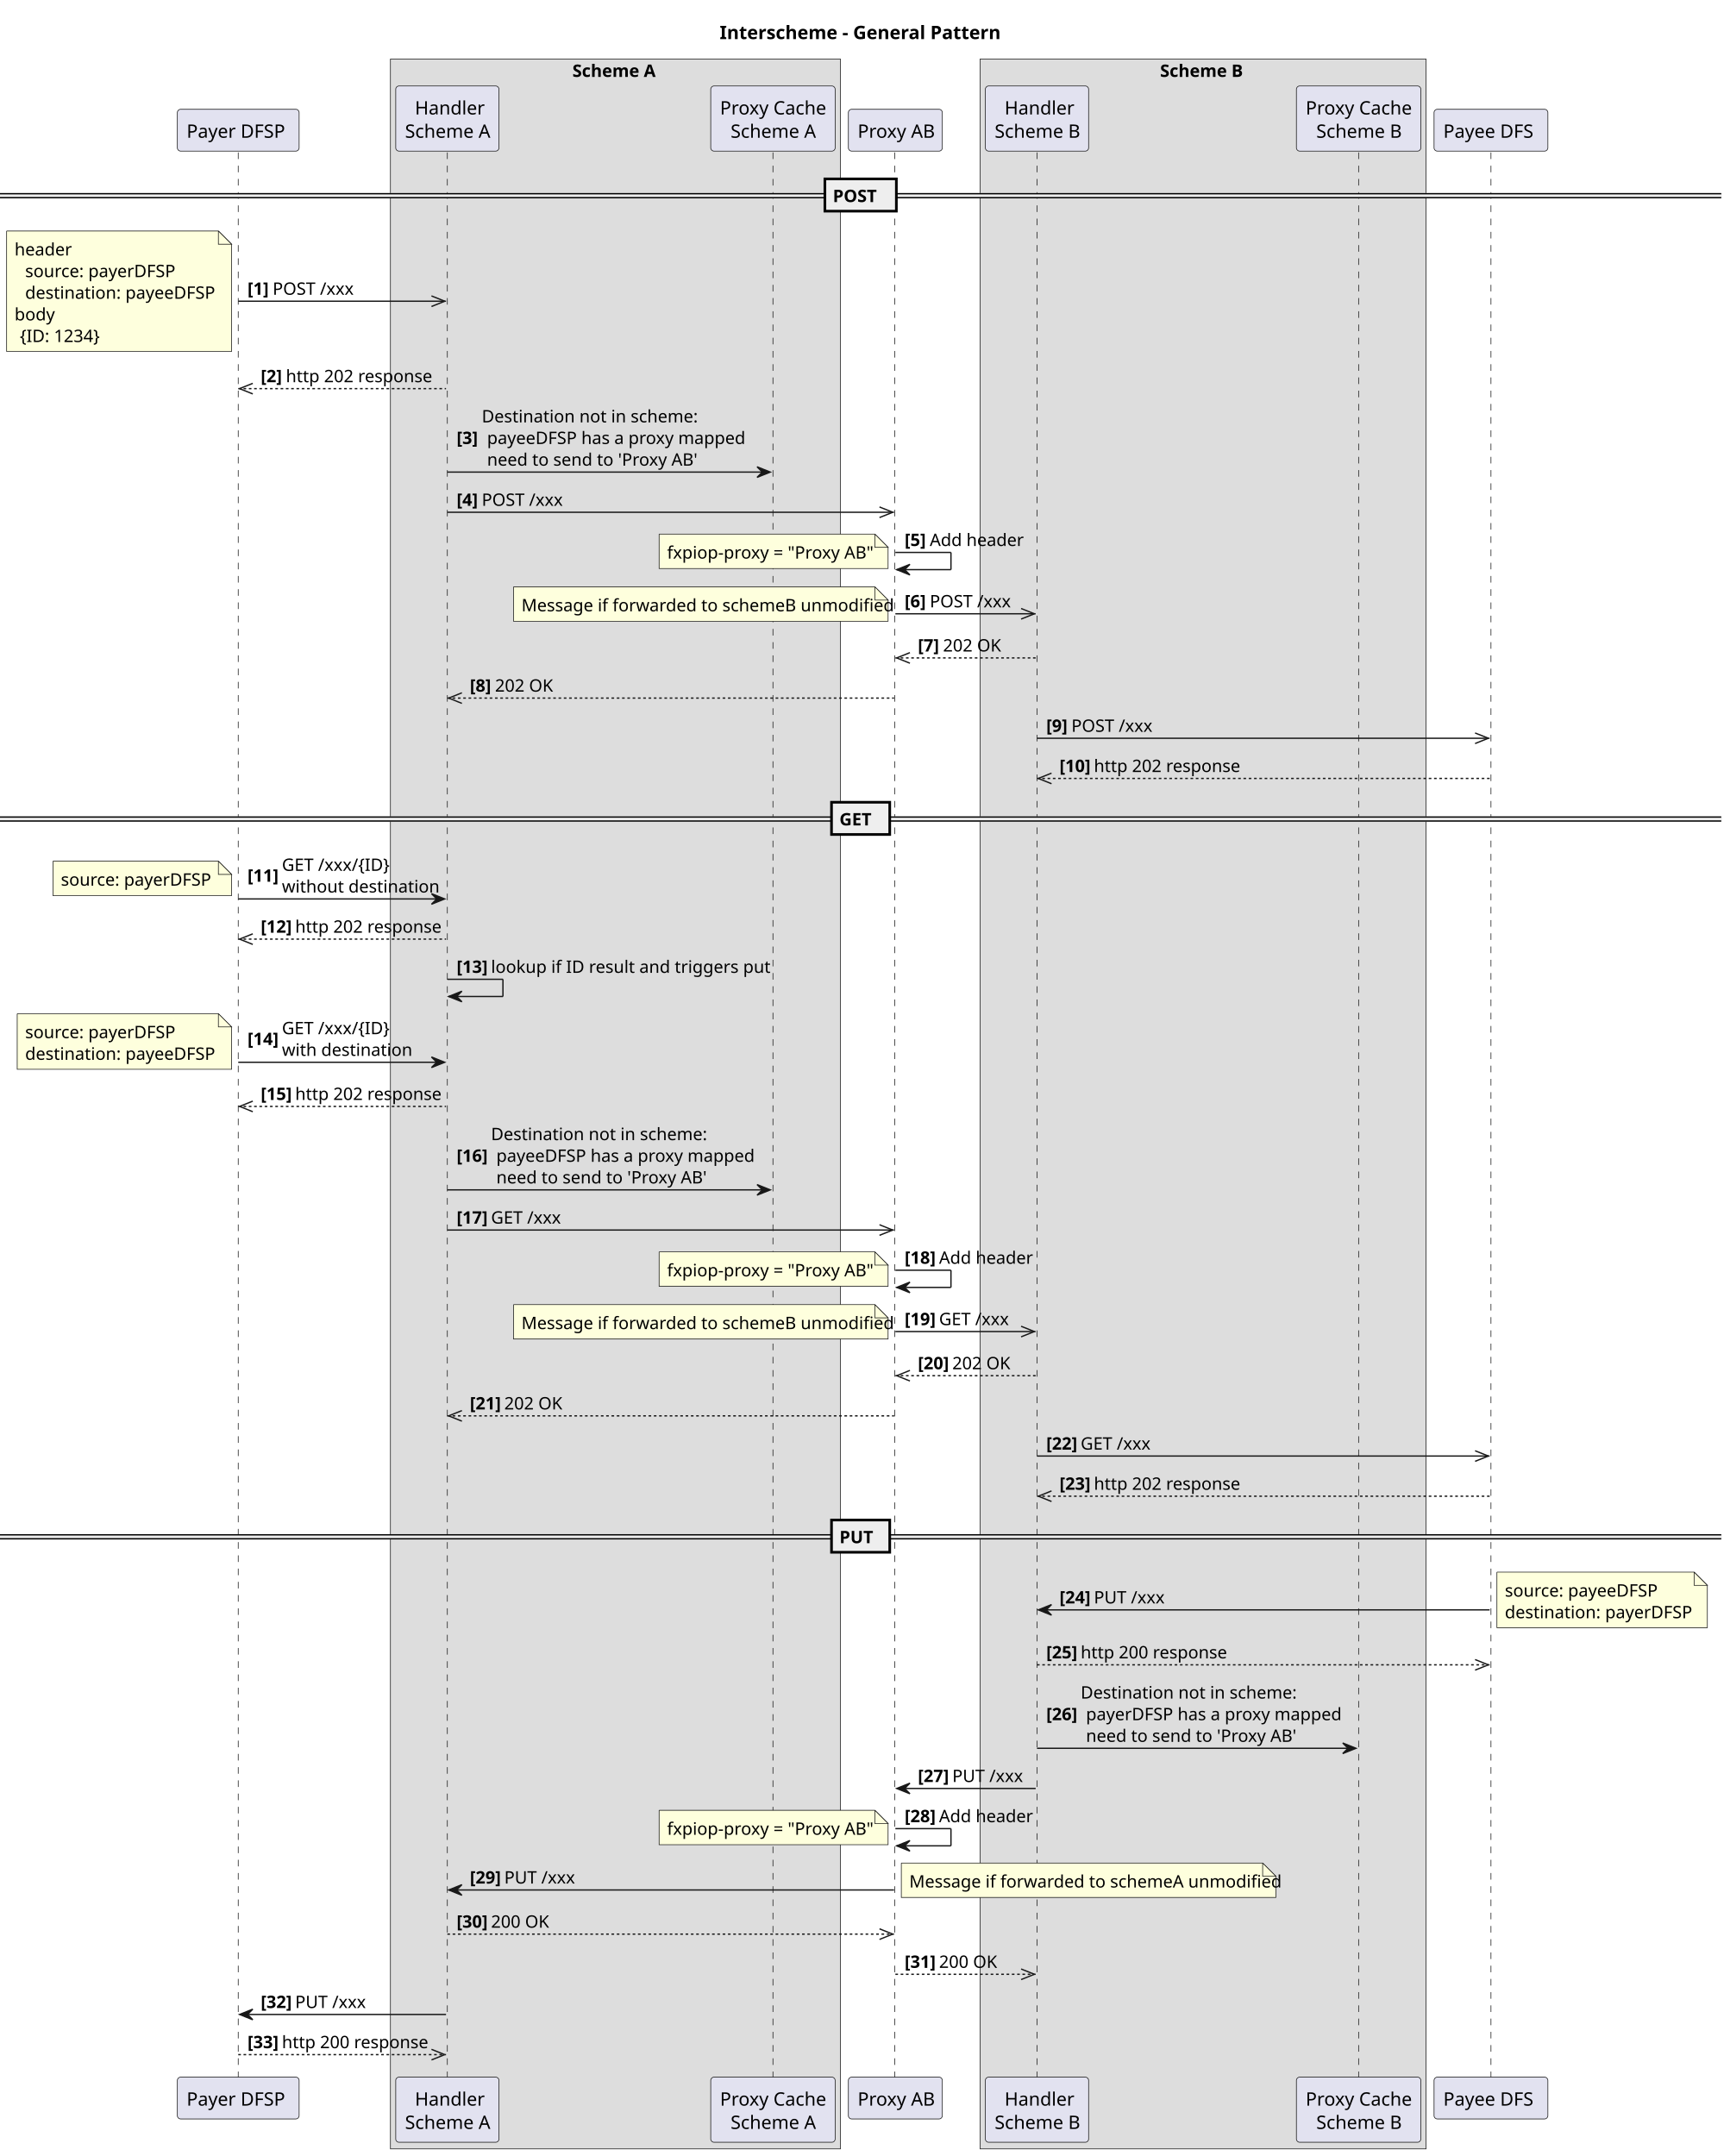
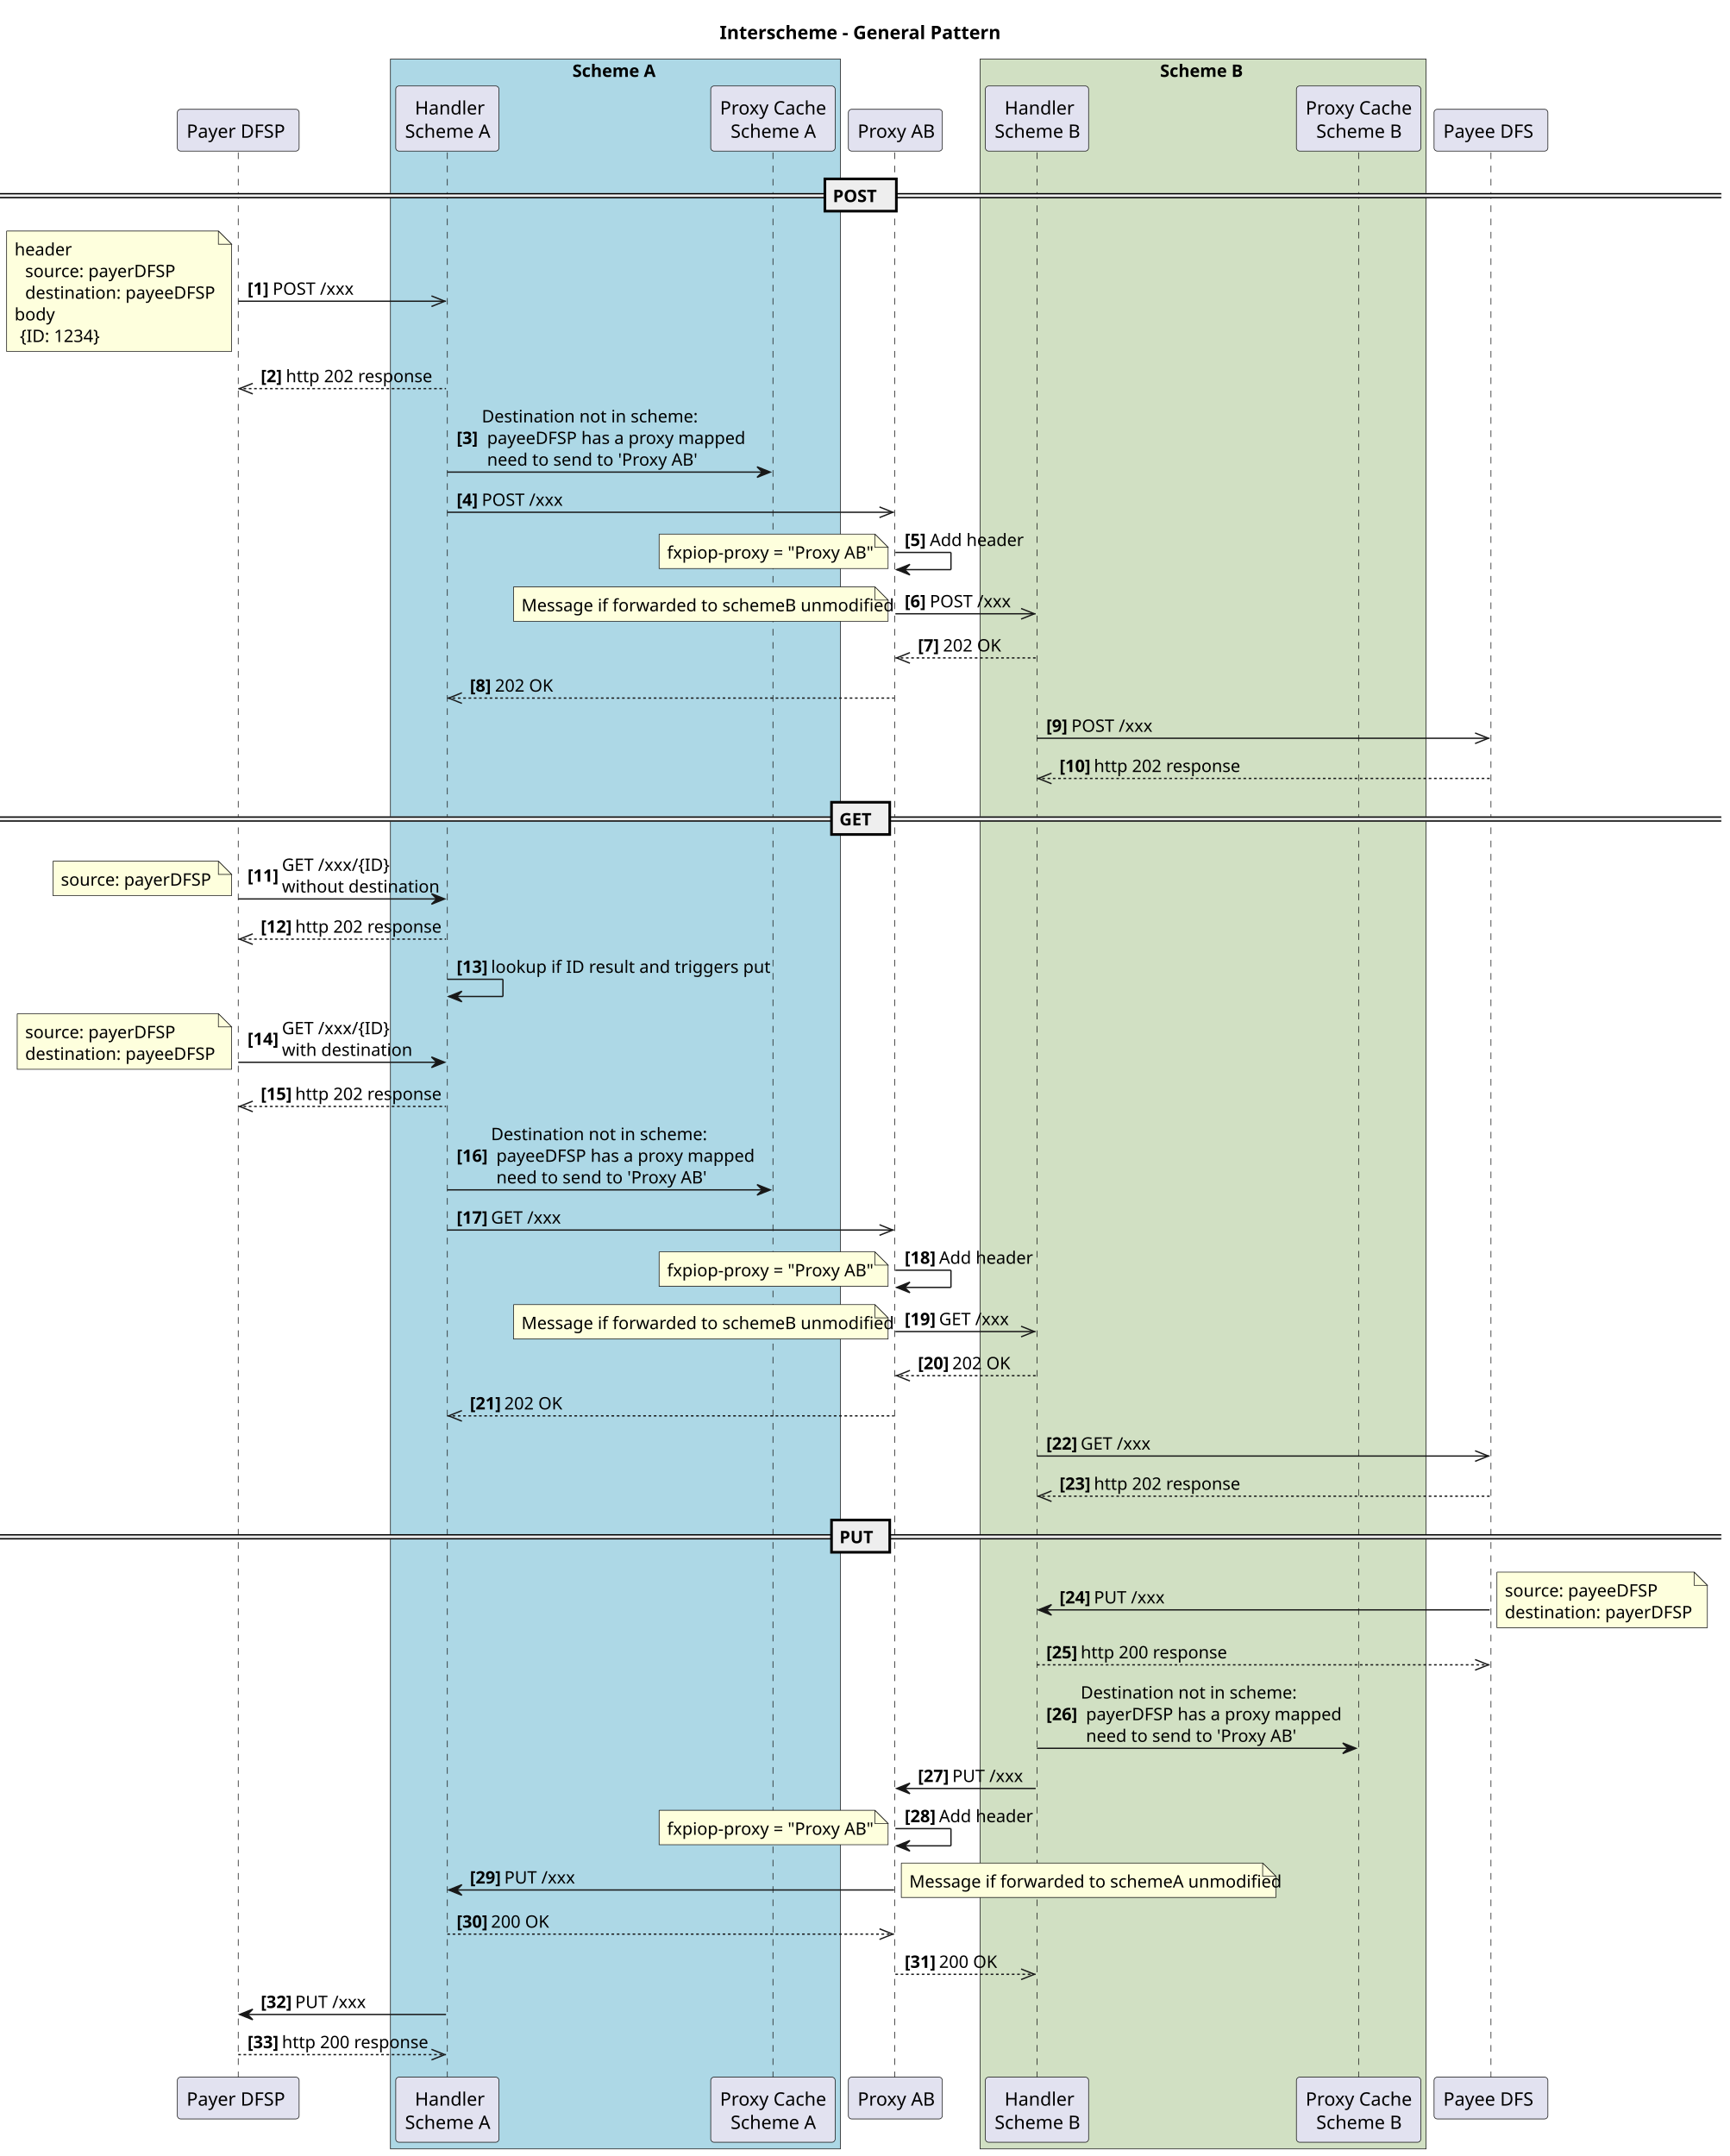
<svg xmlns="http://www.w3.org/2000/svg" contentStyleType="text/css" height="1629px" preserveAspectRatio="none" style="width:1307px;height:1629px;background:#FFFFFF;" version="1.1" viewBox="0 0 1307 1629" width="1307px" zoomAndPan="magnify">
  <defs />
  <g>
    <text fill="#000000" font-family="sans-serif" font-size="14" font-weight="bold" lengthAdjust="spacing" textLength="212" x="543.75" y="29.533">Interscheme - General Pattern</text>
-     <rect fill="#DDDDDD" height="1579.016" style="stroke:#181818;stroke-width:0.5;" width="340" x="295" y="44.609" />
+     <rect fill="#ADD8E6" height="1579.016" style="stroke:#181818;stroke-width:0.5;" width="340" x="295" y="44.609" />
    <text fill="#000000" font-family="sans-serif" font-size="13" font-weight="bold" lengthAdjust="spacing" textLength="65" x="432.5" y="58.105">Scheme A</text>
-     <rect fill="#DDDDDD" height="1579.016" style="stroke:#181818;stroke-width:0.5;" width="337" x="740.5" y="44.609" />
+     <rect fill="#D1E0C3" height="1579.016" style="stroke:#181818;stroke-width:0.5;" width="337" x="740.5" y="44.609" />
    <text fill="#000000" font-family="sans-serif" font-size="13" font-weight="bold" lengthAdjust="spacing" textLength="65" x="876.5" y="58.105">Scheme B</text>
    <line style="stroke:#181818;stroke-width:0.5;stroke-dasharray:5.0,5.0;" x1="180" x2="180" y1="115.18" y2="1570.406" />
    <line style="stroke:#181818;stroke-width:0.5;stroke-dasharray:5.0,5.0;" x1="338" x2="338" y1="115.18" y2="1570.406" />
    <line style="stroke:#181818;stroke-width:0.5;stroke-dasharray:5.0,5.0;" x1="584" x2="584" y1="115.18" y2="1570.406" />
    <line style="stroke:#181818;stroke-width:0.5;stroke-dasharray:5.0,5.0;" x1="676" x2="676" y1="115.18" y2="1570.406" />
    <line style="stroke:#181818;stroke-width:0.5;stroke-dasharray:5.0,5.0;" x1="783.5" x2="783.5" y1="115.18" y2="1570.406" />
    <line style="stroke:#181818;stroke-width:0.5;stroke-dasharray:5.0,5.0;" x1="1026.5" x2="1026.5" y1="115.18" y2="1570.406" />
    <line style="stroke:#181818;stroke-width:0.5;stroke-dasharray:5.0,5.0;" x1="1126.5" x2="1126.5" y1="115.18" y2="1570.406" />
    <rect fill="#E2E2F0" height="31.609" rx="2.5" ry="2.5" style="stroke:#181818;stroke-width:0.5;" width="92" x="134" y="82.57" />
    <text fill="#000000" font-family="sans-serif" font-size="14" lengthAdjust="spacing" textLength="78" x="141" y="104.103">Payer DFSP</text>
    <rect fill="#E2E2F0" height="31.609" rx="2.5" ry="2.5" style="stroke:#181818;stroke-width:0.5;" width="92" x="134" y="1569.406" />
    <text fill="#000000" font-family="sans-serif" font-size="14" lengthAdjust="spacing" textLength="78" x="141" y="1590.939">Payer DFSP</text>
    <rect fill="#E2E2F0" height="49.219" rx="2.5" ry="2.5" style="stroke:#181818;stroke-width:0.5;" width="78" x="299" y="64.961" />
    <text fill="#000000" font-family="sans-serif" font-size="14" lengthAdjust="spacing" textLength="49" x="313.5" y="86.494">Handler</text>
    <text fill="#000000" font-family="sans-serif" font-size="14" lengthAdjust="spacing" textLength="64" x="306" y="104.103">Scheme A</text>
    <rect fill="#E2E2F0" height="49.219" rx="2.5" ry="2.5" style="stroke:#181818;stroke-width:0.5;" width="78" x="299" y="1569.406" />
    <text fill="#000000" font-family="sans-serif" font-size="14" lengthAdjust="spacing" textLength="49" x="313.5" y="1590.939">Handler</text>
    <text fill="#000000" font-family="sans-serif" font-size="14" lengthAdjust="spacing" textLength="64" x="306" y="1608.549">Scheme A</text>
    <rect fill="#E2E2F0" height="49.219" rx="2.5" ry="2.5" style="stroke:#181818;stroke-width:0.5;" width="94" x="537" y="64.961" />
    <text fill="#000000" font-family="sans-serif" font-size="14" lengthAdjust="spacing" textLength="80" x="544" y="86.494">Proxy Cache</text>
    <text fill="#000000" font-family="sans-serif" font-size="14" lengthAdjust="spacing" textLength="64" x="552" y="104.103">Scheme A</text>
    <rect fill="#E2E2F0" height="49.219" rx="2.5" ry="2.5" style="stroke:#181818;stroke-width:0.5;" width="94" x="537" y="1569.406" />
    <text fill="#000000" font-family="sans-serif" font-size="14" lengthAdjust="spacing" textLength="80" x="544" y="1590.939">Proxy Cache</text>
    <text fill="#000000" font-family="sans-serif" font-size="14" lengthAdjust="spacing" textLength="64" x="552" y="1608.549">Scheme A</text>
    <rect fill="#E2E2F0" height="31.609" rx="2.5" ry="2.5" style="stroke:#181818;stroke-width:0.5;" width="71" x="641" y="82.57" />
    <text fill="#000000" font-family="sans-serif" font-size="14" lengthAdjust="spacing" textLength="57" x="648" y="104.103">Proxy AB</text>
    <rect fill="#E2E2F0" height="31.609" rx="2.5" ry="2.5" style="stroke:#181818;stroke-width:0.5;" width="71" x="641" y="1569.406" />
    <text fill="#000000" font-family="sans-serif" font-size="14" lengthAdjust="spacing" textLength="57" x="648" y="1590.939">Proxy AB</text>
    <rect fill="#E2E2F0" height="49.219" rx="2.5" ry="2.5" style="stroke:#181818;stroke-width:0.5;" width="78" x="744.5" y="64.961" />
    <text fill="#000000" font-family="sans-serif" font-size="14" lengthAdjust="spacing" textLength="49" x="759" y="86.494">Handler</text>
    <text fill="#000000" font-family="sans-serif" font-size="14" lengthAdjust="spacing" textLength="64" x="751.5" y="104.103">Scheme B</text>
    <rect fill="#E2E2F0" height="49.219" rx="2.5" ry="2.5" style="stroke:#181818;stroke-width:0.5;" width="78" x="744.5" y="1569.406" />
    <text fill="#000000" font-family="sans-serif" font-size="14" lengthAdjust="spacing" textLength="49" x="759" y="1590.939">Handler</text>
    <text fill="#000000" font-family="sans-serif" font-size="14" lengthAdjust="spacing" textLength="64" x="751.5" y="1608.549">Scheme B</text>
    <rect fill="#E2E2F0" height="49.219" rx="2.5" ry="2.5" style="stroke:#181818;stroke-width:0.5;" width="94" x="979.5" y="64.961" />
    <text fill="#000000" font-family="sans-serif" font-size="14" lengthAdjust="spacing" textLength="80" x="986.5" y="86.494">Proxy Cache</text>
    <text fill="#000000" font-family="sans-serif" font-size="14" lengthAdjust="spacing" textLength="64" x="994.5" y="104.103">Scheme B</text>
    <rect fill="#E2E2F0" height="49.219" rx="2.5" ry="2.5" style="stroke:#181818;stroke-width:0.5;" width="94" x="979.5" y="1569.406" />
    <text fill="#000000" font-family="sans-serif" font-size="14" lengthAdjust="spacing" textLength="80" x="986.5" y="1590.939">Proxy Cache</text>
    <text fill="#000000" font-family="sans-serif" font-size="14" lengthAdjust="spacing" textLength="64" x="994.5" y="1608.549">Scheme B</text>
    <rect fill="#E2E2F0" height="31.609" rx="2.5" ry="2.5" style="stroke:#181818;stroke-width:0.5;" width="86" x="1083.5" y="82.57" />
    <text fill="#000000" font-family="sans-serif" font-size="14" lengthAdjust="spacing" textLength="72" x="1090.5" y="104.103">Payee DFS</text>
    <rect fill="#E2E2F0" height="31.609" rx="2.5" ry="2.5" style="stroke:#181818;stroke-width:0.5;" width="86" x="1083.5" y="1569.406" />
    <text fill="#000000" font-family="sans-serif" font-size="14" lengthAdjust="spacing" textLength="72" x="1090.5" y="1590.939">Payee DFS</text>
    <rect fill="#EEEEEE" height="3" style="stroke:#EEEEEE;stroke-width:1.0;" width="1300.5" x="0" y="146.356" />
    <line style="stroke:#000000;stroke-width:1.0;" x1="0" x2="1300.5" y1="146.356" y2="146.356" />
    <line style="stroke:#000000;stroke-width:1.0;" x1="0" x2="1300.5" y1="149.356" y2="149.356" />
    <rect fill="#EEEEEE" height="24.352" style="stroke:#000000;stroke-width:2.0;" width="54" x="623.25" y="135.18" />
    <text fill="#000000" font-family="sans-serif" font-size="13" font-weight="bold" lengthAdjust="spacing" textLength="36" x="629.25" y="152.675">POST</text>
    <line style="stroke:#181818;stroke-width:1.0;" x1="336" x2="326" y1="227.586" y2="223.586" />
    <line style="stroke:#181818;stroke-width:1.0;" x1="336" x2="326" y1="227.586" y2="231.586" />
    <line style="stroke:#181818;stroke-width:1.0;" x1="180" x2="337" y1="227.586" y2="227.586" />
    <text fill="#000000" font-family="sans-serif" font-size="13" font-weight="bold" lengthAdjust="spacing" textLength="15" x="187" y="222.73">[1]</text>
    <text fill="#000000" font-family="sans-serif" font-size="13" lengthAdjust="spacing" textLength="64" x="206" y="222.73">POST /xxx</text>
    <path d="M5,174.531 L5,265.531 L175,265.531 L175,184.531 L165,174.531 L5,174.531 " fill="#FEFFDD" style="stroke:#181818;stroke-width:0.5;" />
    <path d="M165,174.531 L165,184.531 L175,184.531 L165,174.531 " fill="#FEFFDD" style="stroke:#181818;stroke-width:0.5;" />
    <text fill="#000000" font-family="sans-serif" font-size="13" lengthAdjust="spacing" textLength="39" x="11" y="193.026">header</text>
    <text fill="#000000" font-family="sans-serif" font-size="13" lengthAdjust="spacing" textLength="114" x="19" y="209.378">source: payerDFSP</text>
    <text fill="#000000" font-family="sans-serif" font-size="13" lengthAdjust="spacing" textLength="141" x="19" y="225.73">destination: payeeDFSP</text>
    <text fill="#000000" font-family="sans-serif" font-size="13" lengthAdjust="spacing" textLength="28" x="11" y="242.081">body</text>
    <text fill="#000000" font-family="sans-serif" font-size="13" lengthAdjust="spacing" textLength="56" x="15" y="258.433">{ID: 1234}</text>
    <line style="stroke:#181818;stroke-width:1.0;" x1="181" x2="191" y1="293.641" y2="289.641" />
    <line style="stroke:#181818;stroke-width:1.0;" x1="181" x2="191" y1="293.641" y2="297.641" />
    <line style="stroke:#181818;stroke-width:1.0;stroke-dasharray:2.0,2.0;" x1="180" x2="337" y1="293.641" y2="293.641" />
    <text fill="#000000" font-family="sans-serif" font-size="13" font-weight="bold" lengthAdjust="spacing" textLength="15" x="197" y="288.784">[2]</text>
    <text fill="#000000" font-family="sans-serif" font-size="13" lengthAdjust="spacing" textLength="104" x="216" y="288.784">http 202 response</text>
    <polygon fill="#181818" points="572,352.695,582,356.695,572,360.695,576,356.695" style="stroke:#181818;stroke-width:1.0;" />
    <line style="stroke:#181818;stroke-width:1.0;" x1="338" x2="578" y1="356.695" y2="356.695" />
    <text fill="#000000" font-family="sans-serif" font-size="13" font-weight="bold" lengthAdjust="spacing" textLength="15" x="345" y="335.487">[3]</text>
    <text fill="#000000" font-family="sans-serif" font-size="13" lengthAdjust="spacing" textLength="155" x="364" y="319.136">Destination not in scheme:</text>
    <text fill="#000000" font-family="sans-serif" font-size="13" lengthAdjust="spacing" textLength="192" x="368" y="335.487">payeeDFSP has a proxy mapped</text>
    <text fill="#000000" font-family="sans-serif" font-size="13" lengthAdjust="spacing" textLength="154" x="368" y="351.839">need to send to 'Proxy AB'</text>
    <line style="stroke:#181818;stroke-width:1.0;" x1="674.5" x2="664.5" y1="387.047" y2="383.047" />
    <line style="stroke:#181818;stroke-width:1.0;" x1="674.5" x2="664.5" y1="387.047" y2="391.047" />
    <line style="stroke:#181818;stroke-width:1.0;" x1="338" x2="675.5" y1="387.047" y2="387.047" />
    <text fill="#000000" font-family="sans-serif" font-size="13" font-weight="bold" lengthAdjust="spacing" textLength="15" x="345" y="382.19">[4]</text>
    <text fill="#000000" font-family="sans-serif" font-size="13" lengthAdjust="spacing" textLength="64" x="364" y="382.19">POST /xxx</text>
    <line style="stroke:#181818;stroke-width:1.0;" x1="676.5" x2="718.5" y1="417.398" y2="417.398" />
    <line style="stroke:#181818;stroke-width:1.0;" x1="718.5" x2="718.5" y1="417.398" y2="430.398" />
    <line style="stroke:#181818;stroke-width:1.0;" x1="677.5" x2="718.5" y1="430.398" y2="430.398" />
    <polygon fill="#181818" points="687.5,426.398,677.5,430.398,687.5,434.398,683.5,430.398" style="stroke:#181818;stroke-width:1.0;" />
    <text fill="#000000" font-family="sans-serif" font-size="13" font-weight="bold" lengthAdjust="spacing" textLength="15" x="683.5" y="412.542">[5]</text>
    <text fill="#000000" font-family="sans-serif" font-size="13" lengthAdjust="spacing" textLength="66" x="702.5" y="412.542">Add header</text>
    <path d="M498,403.547 L498,429.547 L671,429.547 L671,413.547 L661,403.547 L498,403.547 " fill="#FEFFDD" style="stroke:#181818;stroke-width:0.5;" />
    <path d="M661,403.547 L661,413.547 L671,413.547 L661,403.547 " fill="#FEFFDD" style="stroke:#181818;stroke-width:0.5;" />
    <text fill="#000000" font-family="sans-serif" font-size="13" lengthAdjust="spacing" textLength="152" x="504" y="422.042">fxpiop-proxy = "Proxy AB"</text>
    <line style="stroke:#181818;stroke-width:1.0;" x1="781.5" x2="771.5" y1="463.75" y2="459.75" />
    <line style="stroke:#181818;stroke-width:1.0;" x1="781.5" x2="771.5" y1="463.75" y2="467.75" />
    <line style="stroke:#181818;stroke-width:1.0;" x1="676.5" x2="782.5" y1="463.75" y2="463.75" />
    <text fill="#000000" font-family="sans-serif" font-size="13" font-weight="bold" lengthAdjust="spacing" textLength="15" x="683.5" y="458.894">[6]</text>
    <text fill="#000000" font-family="sans-serif" font-size="13" lengthAdjust="spacing" textLength="64" x="702.5" y="458.894">POST /xxx</text>
    <path d="M388,443.398 L388,469.398 L671,469.398 L671,453.398 L661,443.398 L388,443.398 " fill="#FEFFDD" style="stroke:#181818;stroke-width:0.5;" />
    <path d="M661,443.398 L661,453.398 L671,453.398 L661,443.398 " fill="#FEFFDD" style="stroke:#181818;stroke-width:0.5;" />
    <text fill="#000000" font-family="sans-serif" font-size="13" lengthAdjust="spacing" textLength="262" x="394" y="461.894">Message if forwarded to schemeB unmodified</text>
    <line style="stroke:#181818;stroke-width:1.0;" x1="677.5" x2="687.5" y1="497.102" y2="493.102" />
    <line style="stroke:#181818;stroke-width:1.0;" x1="677.5" x2="687.5" y1="497.102" y2="501.102" />
    <line style="stroke:#181818;stroke-width:1.0;stroke-dasharray:2.0,2.0;" x1="676.5" x2="782.5" y1="497.102" y2="497.102" />
    <text fill="#000000" font-family="sans-serif" font-size="13" font-weight="bold" lengthAdjust="spacing" textLength="15" x="693.5" y="492.245">[7]</text>
    <text fill="#000000" font-family="sans-serif" font-size="13" lengthAdjust="spacing" textLength="44" x="712.5" y="492.245">202 OK</text>
    <line style="stroke:#181818;stroke-width:1.0;" x1="339" x2="349" y1="527.453" y2="523.453" />
    <line style="stroke:#181818;stroke-width:1.0;" x1="339" x2="349" y1="527.453" y2="531.453" />
    <line style="stroke:#181818;stroke-width:1.0;stroke-dasharray:2.0,2.0;" x1="338" x2="675.5" y1="527.453" y2="527.453" />
    <text fill="#000000" font-family="sans-serif" font-size="13" font-weight="bold" lengthAdjust="spacing" textLength="15" x="355" y="522.597">[8]</text>
    <text fill="#000000" font-family="sans-serif" font-size="13" lengthAdjust="spacing" textLength="44" x="374" y="522.597">202 OK</text>
    <line style="stroke:#181818;stroke-width:1.0;" x1="1124.5" x2="1114.5" y1="557.805" y2="553.805" />
    <line style="stroke:#181818;stroke-width:1.0;" x1="1124.5" x2="1114.5" y1="557.805" y2="561.805" />
    <line style="stroke:#181818;stroke-width:1.0;" x1="783.5" x2="1125.5" y1="557.805" y2="557.805" />
    <text fill="#000000" font-family="sans-serif" font-size="13" font-weight="bold" lengthAdjust="spacing" textLength="15" x="790.5" y="552.948">[9]</text>
    <text fill="#000000" font-family="sans-serif" font-size="13" lengthAdjust="spacing" textLength="64" x="809.5" y="552.948">POST /xxx</text>
    <line style="stroke:#181818;stroke-width:1.0;" x1="784.5" x2="794.5" y1="588.156" y2="584.156" />
    <line style="stroke:#181818;stroke-width:1.0;" x1="784.5" x2="794.5" y1="588.156" y2="592.156" />
    <line style="stroke:#181818;stroke-width:1.0;stroke-dasharray:2.0,2.0;" x1="783.5" x2="1125.5" y1="588.156" y2="588.156" />
    <text fill="#000000" font-family="sans-serif" font-size="13" font-weight="bold" lengthAdjust="spacing" textLength="22" x="800.5" y="583.3">[10]</text>
    <text fill="#000000" font-family="sans-serif" font-size="13" lengthAdjust="spacing" textLength="104" x="826.5" y="583.3">http 202 response</text>
    <rect fill="#EEEEEE" height="3" style="stroke:#EEEEEE;stroke-width:1.0;" width="1300.5" x="0" y="617.332" />
    <line style="stroke:#000000;stroke-width:1.0;" x1="0" x2="1300.5" y1="617.332" y2="617.332" />
    <line style="stroke:#000000;stroke-width:1.0;" x1="0" x2="1300.5" y1="620.332" y2="620.332" />
    <rect fill="#EEEEEE" height="24.352" style="stroke:#000000;stroke-width:2.0;" width="44" x="628.25" y="606.156" />
    <text fill="#000000" font-family="sans-serif" font-size="13" font-weight="bold" lengthAdjust="spacing" textLength="26" x="634.25" y="623.651">GET</text>
    <polygon fill="#181818" points="326,675.211,336,679.211,326,683.211,330,679.211" style="stroke:#181818;stroke-width:1.0;" />
    <line style="stroke:#181818;stroke-width:1.0;" x1="180" x2="332" y1="679.211" y2="679.211" />
    <text fill="#000000" font-family="sans-serif" font-size="13" font-weight="bold" lengthAdjust="spacing" textLength="22" x="187" y="666.179">[11]</text>
    <text fill="#000000" font-family="sans-serif" font-size="13" lengthAdjust="spacing" textLength="79" x="213" y="658.003">GET /xxx/{ID}</text>
    <text fill="#000000" font-family="sans-serif" font-size="13" lengthAdjust="spacing" textLength="108" x="213" y="674.355">without destination</text>
    <path d="M40,650.684 L40,676.684 L175,676.684 L175,660.684 L165,650.684 L40,650.684 " fill="#FEFFDD" style="stroke:#181818;stroke-width:0.5;" />
    <path d="M165,650.684 L165,660.684 L175,660.684 L165,650.684 " fill="#FEFFDD" style="stroke:#181818;stroke-width:0.5;" />
    <text fill="#000000" font-family="sans-serif" font-size="13" lengthAdjust="spacing" textLength="114" x="46" y="669.179">source: payerDFSP</text>
    <line style="stroke:#181818;stroke-width:1.0;" x1="181" x2="191" y1="709.562" y2="705.562" />
    <line style="stroke:#181818;stroke-width:1.0;" x1="181" x2="191" y1="709.562" y2="713.562" />
    <line style="stroke:#181818;stroke-width:1.0;stroke-dasharray:2.0,2.0;" x1="180" x2="337" y1="709.562" y2="709.562" />
    <text fill="#000000" font-family="sans-serif" font-size="13" font-weight="bold" lengthAdjust="spacing" textLength="22" x="197" y="704.706">[12]</text>
    <text fill="#000000" font-family="sans-serif" font-size="13" lengthAdjust="spacing" textLength="104" x="223" y="704.706">http 202 response</text>
    <line style="stroke:#181818;stroke-width:1.0;" x1="338" x2="380" y1="739.914" y2="739.914" />
    <line style="stroke:#181818;stroke-width:1.0;" x1="380" x2="380" y1="739.914" y2="752.914" />
    <line style="stroke:#181818;stroke-width:1.0;" x1="339" x2="380" y1="752.914" y2="752.914" />
    <polygon fill="#181818" points="349,748.914,339,752.914,349,756.914,345,752.914" style="stroke:#181818;stroke-width:1.0;" />
    <text fill="#000000" font-family="sans-serif" font-size="13" font-weight="bold" lengthAdjust="spacing" textLength="22" x="345" y="735.058">[13]</text>
    <text fill="#000000" font-family="sans-serif" font-size="13" lengthAdjust="spacing" textLength="194" x="371" y="735.058">lookup if ID result and triggers put</text>
    <polygon fill="#181818" points="326,798.617,336,802.617,326,806.617,330,802.617" style="stroke:#181818;stroke-width:1.0;" />
    <line style="stroke:#181818;stroke-width:1.0;" x1="180" x2="332" y1="802.617" y2="802.617" />
    <text fill="#000000" font-family="sans-serif" font-size="13" font-weight="bold" lengthAdjust="spacing" textLength="22" x="187" y="789.585">[14]</text>
    <text fill="#000000" font-family="sans-serif" font-size="13" lengthAdjust="spacing" textLength="79" x="213" y="781.409">GET /xxx/{ID}</text>
    <text fill="#000000" font-family="sans-serif" font-size="13" lengthAdjust="spacing" textLength="90" x="213" y="797.761">with destination</text>
    <path d="M13,765.914 L13,807.914 L175,807.914 L175,775.914 L165,765.914 L13,765.914 " fill="#FEFFDD" style="stroke:#181818;stroke-width:0.5;" />
    <path d="M165,765.914 L165,775.914 L175,775.914 L165,765.914 " fill="#FEFFDD" style="stroke:#181818;stroke-width:0.5;" />
    <text fill="#000000" font-family="sans-serif" font-size="13" lengthAdjust="spacing" textLength="114" x="19" y="784.409">source: payerDFSP</text>
    <text fill="#000000" font-family="sans-serif" font-size="13" lengthAdjust="spacing" textLength="141" x="19" y="800.761">destination: payeeDFSP</text>
    <line style="stroke:#181818;stroke-width:1.0;" x1="181" x2="191" y1="835.969" y2="831.969" />
    <line style="stroke:#181818;stroke-width:1.0;" x1="181" x2="191" y1="835.969" y2="839.969" />
    <line style="stroke:#181818;stroke-width:1.0;stroke-dasharray:2.0,2.0;" x1="180" x2="337" y1="835.969" y2="835.969" />
    <text fill="#000000" font-family="sans-serif" font-size="13" font-weight="bold" lengthAdjust="spacing" textLength="22" x="197" y="831.112">[15]</text>
    <text fill="#000000" font-family="sans-serif" font-size="13" lengthAdjust="spacing" textLength="104" x="223" y="831.112">http 202 response</text>
    <polygon fill="#181818" points="572,895.023,582,899.023,572,903.023,576,899.023" style="stroke:#181818;stroke-width:1.0;" />
    <line style="stroke:#181818;stroke-width:1.0;" x1="338" x2="578" y1="899.023" y2="899.023" />
    <text fill="#000000" font-family="sans-serif" font-size="13" font-weight="bold" lengthAdjust="spacing" textLength="22" x="345" y="877.815">[16]</text>
    <text fill="#000000" font-family="sans-serif" font-size="13" lengthAdjust="spacing" textLength="155" x="371" y="861.464">Destination not in scheme:</text>
    <text fill="#000000" font-family="sans-serif" font-size="13" lengthAdjust="spacing" textLength="192" x="375" y="877.815">payeeDFSP has a proxy mapped</text>
    <text fill="#000000" font-family="sans-serif" font-size="13" lengthAdjust="spacing" textLength="154" x="375" y="894.167">need to send to 'Proxy AB'</text>
    <line style="stroke:#181818;stroke-width:1.0;" x1="674.5" x2="664.5" y1="929.375" y2="925.375" />
    <line style="stroke:#181818;stroke-width:1.0;" x1="674.5" x2="664.5" y1="929.375" y2="933.375" />
    <line style="stroke:#181818;stroke-width:1.0;" x1="338" x2="675.5" y1="929.375" y2="929.375" />
    <text fill="#000000" font-family="sans-serif" font-size="13" font-weight="bold" lengthAdjust="spacing" textLength="22" x="345" y="924.519">[17]</text>
    <text fill="#000000" font-family="sans-serif" font-size="13" lengthAdjust="spacing" textLength="55" x="371" y="924.519">GET /xxx</text>
    <line style="stroke:#181818;stroke-width:1.0;" x1="676.5" x2="718.5" y1="959.727" y2="959.727" />
    <line style="stroke:#181818;stroke-width:1.0;" x1="718.5" x2="718.5" y1="959.727" y2="972.727" />
    <line style="stroke:#181818;stroke-width:1.0;" x1="677.5" x2="718.5" y1="972.727" y2="972.727" />
    <polygon fill="#181818" points="687.5,968.727,677.5,972.727,687.5,976.727,683.5,972.727" style="stroke:#181818;stroke-width:1.0;" />
    <text fill="#000000" font-family="sans-serif" font-size="13" font-weight="bold" lengthAdjust="spacing" textLength="22" x="683.5" y="954.87">[18]</text>
    <text fill="#000000" font-family="sans-serif" font-size="13" lengthAdjust="spacing" textLength="66" x="709.5" y="954.87">Add header</text>
    <path d="M498,945.875 L498,971.875 L671,971.875 L671,955.875 L661,945.875 L498,945.875 " fill="#FEFFDD" style="stroke:#181818;stroke-width:0.5;" />
    <path d="M661,945.875 L661,955.875 L671,955.875 L661,945.875 " fill="#FEFFDD" style="stroke:#181818;stroke-width:0.5;" />
    <text fill="#000000" font-family="sans-serif" font-size="13" lengthAdjust="spacing" textLength="152" x="504" y="964.37">fxpiop-proxy = "Proxy AB"</text>
    <line style="stroke:#181818;stroke-width:1.0;" x1="781.5" x2="771.5" y1="1006.078" y2="1002.078" />
    <line style="stroke:#181818;stroke-width:1.0;" x1="781.5" x2="771.5" y1="1006.078" y2="1010.078" />
    <line style="stroke:#181818;stroke-width:1.0;" x1="676.5" x2="782.5" y1="1006.078" y2="1006.078" />
    <text fill="#000000" font-family="sans-serif" font-size="13" font-weight="bold" lengthAdjust="spacing" textLength="22" x="683.5" y="1001.222">[19]</text>
    <text fill="#000000" font-family="sans-serif" font-size="13" lengthAdjust="spacing" textLength="55" x="709.5" y="1001.222">GET /xxx</text>
    <path d="M388,985.727 L388,1011.727 L671,1011.727 L671,995.727 L661,985.727 L388,985.727 " fill="#FEFFDD" style="stroke:#181818;stroke-width:0.5;" />
    <path d="M661,985.727 L661,995.727 L671,995.727 L661,985.727 " fill="#FEFFDD" style="stroke:#181818;stroke-width:0.5;" />
    <text fill="#000000" font-family="sans-serif" font-size="13" lengthAdjust="spacing" textLength="262" x="394" y="1004.222">Message if forwarded to schemeB unmodified</text>
    <line style="stroke:#181818;stroke-width:1.0;" x1="677.5" x2="687.5" y1="1039.43" y2="1035.43" />
    <line style="stroke:#181818;stroke-width:1.0;" x1="677.5" x2="687.5" y1="1039.43" y2="1043.43" />
    <line style="stroke:#181818;stroke-width:1.0;stroke-dasharray:2.0,2.0;" x1="676.5" x2="782.5" y1="1039.43" y2="1039.43" />
    <text fill="#000000" font-family="sans-serif" font-size="13" font-weight="bold" lengthAdjust="spacing" textLength="22" x="693.5" y="1034.573">[20]</text>
    <text fill="#000000" font-family="sans-serif" font-size="13" lengthAdjust="spacing" textLength="44" x="719.5" y="1034.573">202 OK</text>
    <line style="stroke:#181818;stroke-width:1.0;" x1="339" x2="349" y1="1069.781" y2="1065.781" />
    <line style="stroke:#181818;stroke-width:1.0;" x1="339" x2="349" y1="1069.781" y2="1073.781" />
    <line style="stroke:#181818;stroke-width:1.0;stroke-dasharray:2.0,2.0;" x1="338" x2="675.5" y1="1069.781" y2="1069.781" />
    <text fill="#000000" font-family="sans-serif" font-size="13" font-weight="bold" lengthAdjust="spacing" textLength="22" x="355" y="1064.925">[21]</text>
    <text fill="#000000" font-family="sans-serif" font-size="13" lengthAdjust="spacing" textLength="44" x="381" y="1064.925">202 OK</text>
    <line style="stroke:#181818;stroke-width:1.0;" x1="1124.5" x2="1114.5" y1="1100.133" y2="1096.133" />
    <line style="stroke:#181818;stroke-width:1.0;" x1="1124.5" x2="1114.5" y1="1100.133" y2="1104.133" />
    <line style="stroke:#181818;stroke-width:1.0;" x1="783.5" x2="1125.5" y1="1100.133" y2="1100.133" />
    <text fill="#000000" font-family="sans-serif" font-size="13" font-weight="bold" lengthAdjust="spacing" textLength="22" x="790.5" y="1095.276">[22]</text>
    <text fill="#000000" font-family="sans-serif" font-size="13" lengthAdjust="spacing" textLength="55" x="816.5" y="1095.276">GET /xxx</text>
    <line style="stroke:#181818;stroke-width:1.0;" x1="784.5" x2="794.5" y1="1130.484" y2="1126.484" />
    <line style="stroke:#181818;stroke-width:1.0;" x1="784.5" x2="794.5" y1="1130.484" y2="1134.484" />
    <line style="stroke:#181818;stroke-width:1.0;stroke-dasharray:2.0,2.0;" x1="783.5" x2="1125.5" y1="1130.484" y2="1130.484" />
    <text fill="#000000" font-family="sans-serif" font-size="13" font-weight="bold" lengthAdjust="spacing" textLength="22" x="800.5" y="1125.628">[23]</text>
    <text fill="#000000" font-family="sans-serif" font-size="13" lengthAdjust="spacing" textLength="104" x="826.5" y="1125.628">http 202 response</text>
    <rect fill="#EEEEEE" height="3" style="stroke:#EEEEEE;stroke-width:1.0;" width="1300.5" x="0" y="1159.66" />
    <line style="stroke:#000000;stroke-width:1.0;" x1="0" x2="1300.5" y1="1159.66" y2="1159.66" />
    <line style="stroke:#000000;stroke-width:1.0;" x1="0" x2="1300.5" y1="1162.66" y2="1162.66" />
    <rect fill="#EEEEEE" height="24.352" style="stroke:#000000;stroke-width:2.0;" width="44" x="628.25" y="1148.484" />
    <text fill="#000000" font-family="sans-serif" font-size="13" font-weight="bold" lengthAdjust="spacing" textLength="26" x="634.25" y="1165.979">PUT</text>
    <polygon fill="#181818" points="794.5,1212.363,784.5,1216.363,794.5,1220.363,790.5,1216.363" style="stroke:#181818;stroke-width:1.0;" />
    <line style="stroke:#181818;stroke-width:1.0;" x1="788.5" x2="1125.5" y1="1216.363" y2="1216.363" />
    <text fill="#000000" font-family="sans-serif" font-size="13" font-weight="bold" lengthAdjust="spacing" textLength="22" x="800.5" y="1211.507">[24]</text>
    <text fill="#000000" font-family="sans-serif" font-size="13" lengthAdjust="spacing" textLength="54" x="826.5" y="1211.507">PUT /xxx</text>
    <path d="M1131,1187.836 L1131,1229.836 L1290,1229.836 L1290,1197.836 L1280,1187.836 L1131,1187.836 " fill="#FEFFDD" style="stroke:#181818;stroke-width:0.5;" />
    <path d="M1280,1187.836 L1280,1197.836 L1290,1197.836 L1280,1187.836 " fill="#FEFFDD" style="stroke:#181818;stroke-width:0.5;" />
    <text fill="#000000" font-family="sans-serif" font-size="13" lengthAdjust="spacing" textLength="117" x="1137" y="1206.331">source: payeeDFSP</text>
    <text fill="#000000" font-family="sans-serif" font-size="13" lengthAdjust="spacing" textLength="138" x="1137" y="1222.683">destination: payerDFSP</text>
    <line style="stroke:#181818;stroke-width:1.0;" x1="1124.5" x2="1114.5" y1="1257.891" y2="1253.891" />
    <line style="stroke:#181818;stroke-width:1.0;" x1="1124.5" x2="1114.5" y1="1257.891" y2="1261.891" />
    <line style="stroke:#181818;stroke-width:1.0;stroke-dasharray:2.0,2.0;" x1="783.5" x2="1125.5" y1="1257.891" y2="1257.891" />
    <text fill="#000000" font-family="sans-serif" font-size="13" font-weight="bold" lengthAdjust="spacing" textLength="22" x="790.5" y="1253.034">[25]</text>
    <text fill="#000000" font-family="sans-serif" font-size="13" lengthAdjust="spacing" textLength="104" x="816.5" y="1253.034">http 200 response</text>
    <polygon fill="#181818" points="1014.5,1316.945,1024.5,1320.945,1014.5,1324.945,1018.5,1320.945" style="stroke:#181818;stroke-width:1.0;" />
    <line style="stroke:#181818;stroke-width:1.0;" x1="783.5" x2="1020.5" y1="1320.945" y2="1320.945" />
    <text fill="#000000" font-family="sans-serif" font-size="13" font-weight="bold" lengthAdjust="spacing" textLength="22" x="790.5" y="1299.737">[26]</text>
    <text fill="#000000" font-family="sans-serif" font-size="13" lengthAdjust="spacing" textLength="155" x="816.5" y="1283.386">Destination not in scheme:</text>
    <text fill="#000000" font-family="sans-serif" font-size="13" lengthAdjust="spacing" textLength="189" x="820.5" y="1299.737">payerDFSP has a proxy mapped</text>
    <text fill="#000000" font-family="sans-serif" font-size="13" lengthAdjust="spacing" textLength="154" x="820.5" y="1316.089">need to send to 'Proxy AB'</text>
    <polygon fill="#181818" points="687.5,1347.297,677.5,1351.297,687.5,1355.297,683.5,1351.297" style="stroke:#181818;stroke-width:1.0;" />
    <line style="stroke:#181818;stroke-width:1.0;" x1="681.5" x2="782.5" y1="1351.297" y2="1351.297" />
    <text fill="#000000" font-family="sans-serif" font-size="13" font-weight="bold" lengthAdjust="spacing" textLength="22" x="693.5" y="1346.44">[27]</text>
    <text fill="#000000" font-family="sans-serif" font-size="13" lengthAdjust="spacing" textLength="54" x="719.5" y="1346.44">PUT /xxx</text>
    <line style="stroke:#181818;stroke-width:1.0;" x1="676.5" x2="718.5" y1="1381.648" y2="1381.648" />
    <line style="stroke:#181818;stroke-width:1.0;" x1="718.5" x2="718.5" y1="1381.648" y2="1394.648" />
    <line style="stroke:#181818;stroke-width:1.0;" x1="677.5" x2="718.5" y1="1394.648" y2="1394.648" />
    <polygon fill="#181818" points="687.5,1390.648,677.5,1394.648,687.5,1398.648,683.5,1394.648" style="stroke:#181818;stroke-width:1.0;" />
    <text fill="#000000" font-family="sans-serif" font-size="13" font-weight="bold" lengthAdjust="spacing" textLength="22" x="683.5" y="1376.792">[28]</text>
    <text fill="#000000" font-family="sans-serif" font-size="13" lengthAdjust="spacing" textLength="66" x="709.5" y="1376.792">Add header</text>
    <path d="M498,1367.797 L498,1393.797 L671,1393.797 L671,1377.797 L661,1367.797 L498,1367.797 " fill="#FEFFDD" style="stroke:#181818;stroke-width:0.5;" />
    <path d="M661,1367.797 L661,1377.797 L671,1377.797 L661,1367.797 " fill="#FEFFDD" style="stroke:#181818;stroke-width:0.5;" />
    <text fill="#000000" font-family="sans-serif" font-size="13" lengthAdjust="spacing" textLength="152" x="504" y="1386.292">fxpiop-proxy = "Proxy AB"</text>
    <polygon fill="#181818" points="349,1424,339,1428,349,1432,345,1428" style="stroke:#181818;stroke-width:1.0;" />
    <line style="stroke:#181818;stroke-width:1.0;" x1="343" x2="675.5" y1="1428" y2="1428" />
    <text fill="#000000" font-family="sans-serif" font-size="13" font-weight="bold" lengthAdjust="spacing" textLength="22" x="355" y="1423.144">[29]</text>
    <text fill="#000000" font-family="sans-serif" font-size="13" lengthAdjust="spacing" textLength="54" x="381" y="1423.144">PUT /xxx</text>
    <path d="M681,1407.648 L681,1433.648 L964,1433.648 L964,1417.648 L954,1407.648 L681,1407.648 " fill="#FEFFDD" style="stroke:#181818;stroke-width:0.5;" />
    <path d="M954,1407.648 L954,1417.648 L964,1417.648 L954,1407.648 " fill="#FEFFDD" style="stroke:#181818;stroke-width:0.5;" />
    <text fill="#000000" font-family="sans-serif" font-size="13" lengthAdjust="spacing" textLength="262" x="687" y="1426.144">Message if forwarded to schemeA unmodified</text>
    <line style="stroke:#181818;stroke-width:1.0;" x1="674.5" x2="664.5" y1="1461.352" y2="1457.352" />
    <line style="stroke:#181818;stroke-width:1.0;" x1="674.5" x2="664.5" y1="1461.352" y2="1465.352" />
    <line style="stroke:#181818;stroke-width:1.0;stroke-dasharray:2.0,2.0;" x1="338" x2="675.5" y1="1461.352" y2="1461.352" />
    <text fill="#000000" font-family="sans-serif" font-size="13" font-weight="bold" lengthAdjust="spacing" textLength="22" x="345" y="1456.495">[30]</text>
    <text fill="#000000" font-family="sans-serif" font-size="13" lengthAdjust="spacing" textLength="44" x="371" y="1456.495">200 OK</text>
    <line style="stroke:#181818;stroke-width:1.0;" x1="781.5" x2="771.5" y1="1491.703" y2="1487.703" />
    <line style="stroke:#181818;stroke-width:1.0;" x1="781.5" x2="771.5" y1="1491.703" y2="1495.703" />
    <line style="stroke:#181818;stroke-width:1.0;stroke-dasharray:2.0,2.0;" x1="676.5" x2="782.5" y1="1491.703" y2="1491.703" />
    <text fill="#000000" font-family="sans-serif" font-size="13" font-weight="bold" lengthAdjust="spacing" textLength="22" x="683.5" y="1486.847">[31]</text>
    <text fill="#000000" font-family="sans-serif" font-size="13" lengthAdjust="spacing" textLength="44" x="709.5" y="1486.847">200 OK</text>
    <polygon fill="#181818" points="191,1518.055,181,1522.055,191,1526.055,187,1522.055" style="stroke:#181818;stroke-width:1.0;" />
    <line style="stroke:#181818;stroke-width:1.0;" x1="185" x2="337" y1="1522.055" y2="1522.055" />
    <text fill="#000000" font-family="sans-serif" font-size="13" font-weight="bold" lengthAdjust="spacing" textLength="22" x="197" y="1517.198">[32]</text>
    <text fill="#000000" font-family="sans-serif" font-size="13" lengthAdjust="spacing" textLength="54" x="223" y="1517.198">PUT /xxx</text>
    <line style="stroke:#181818;stroke-width:1.0;" x1="336" x2="326" y1="1552.406" y2="1548.406" />
    <line style="stroke:#181818;stroke-width:1.0;" x1="336" x2="326" y1="1552.406" y2="1556.406" />
    <line style="stroke:#181818;stroke-width:1.0;stroke-dasharray:2.0,2.0;" x1="180" x2="337" y1="1552.406" y2="1552.406" />
    <text fill="#000000" font-family="sans-serif" font-size="13" font-weight="bold" lengthAdjust="spacing" textLength="22" x="187" y="1547.55">[33]</text>
    <text fill="#000000" font-family="sans-serif" font-size="13" lengthAdjust="spacing" textLength="104" x="213" y="1547.55">http 200 response</text>
  </g>
</svg>
